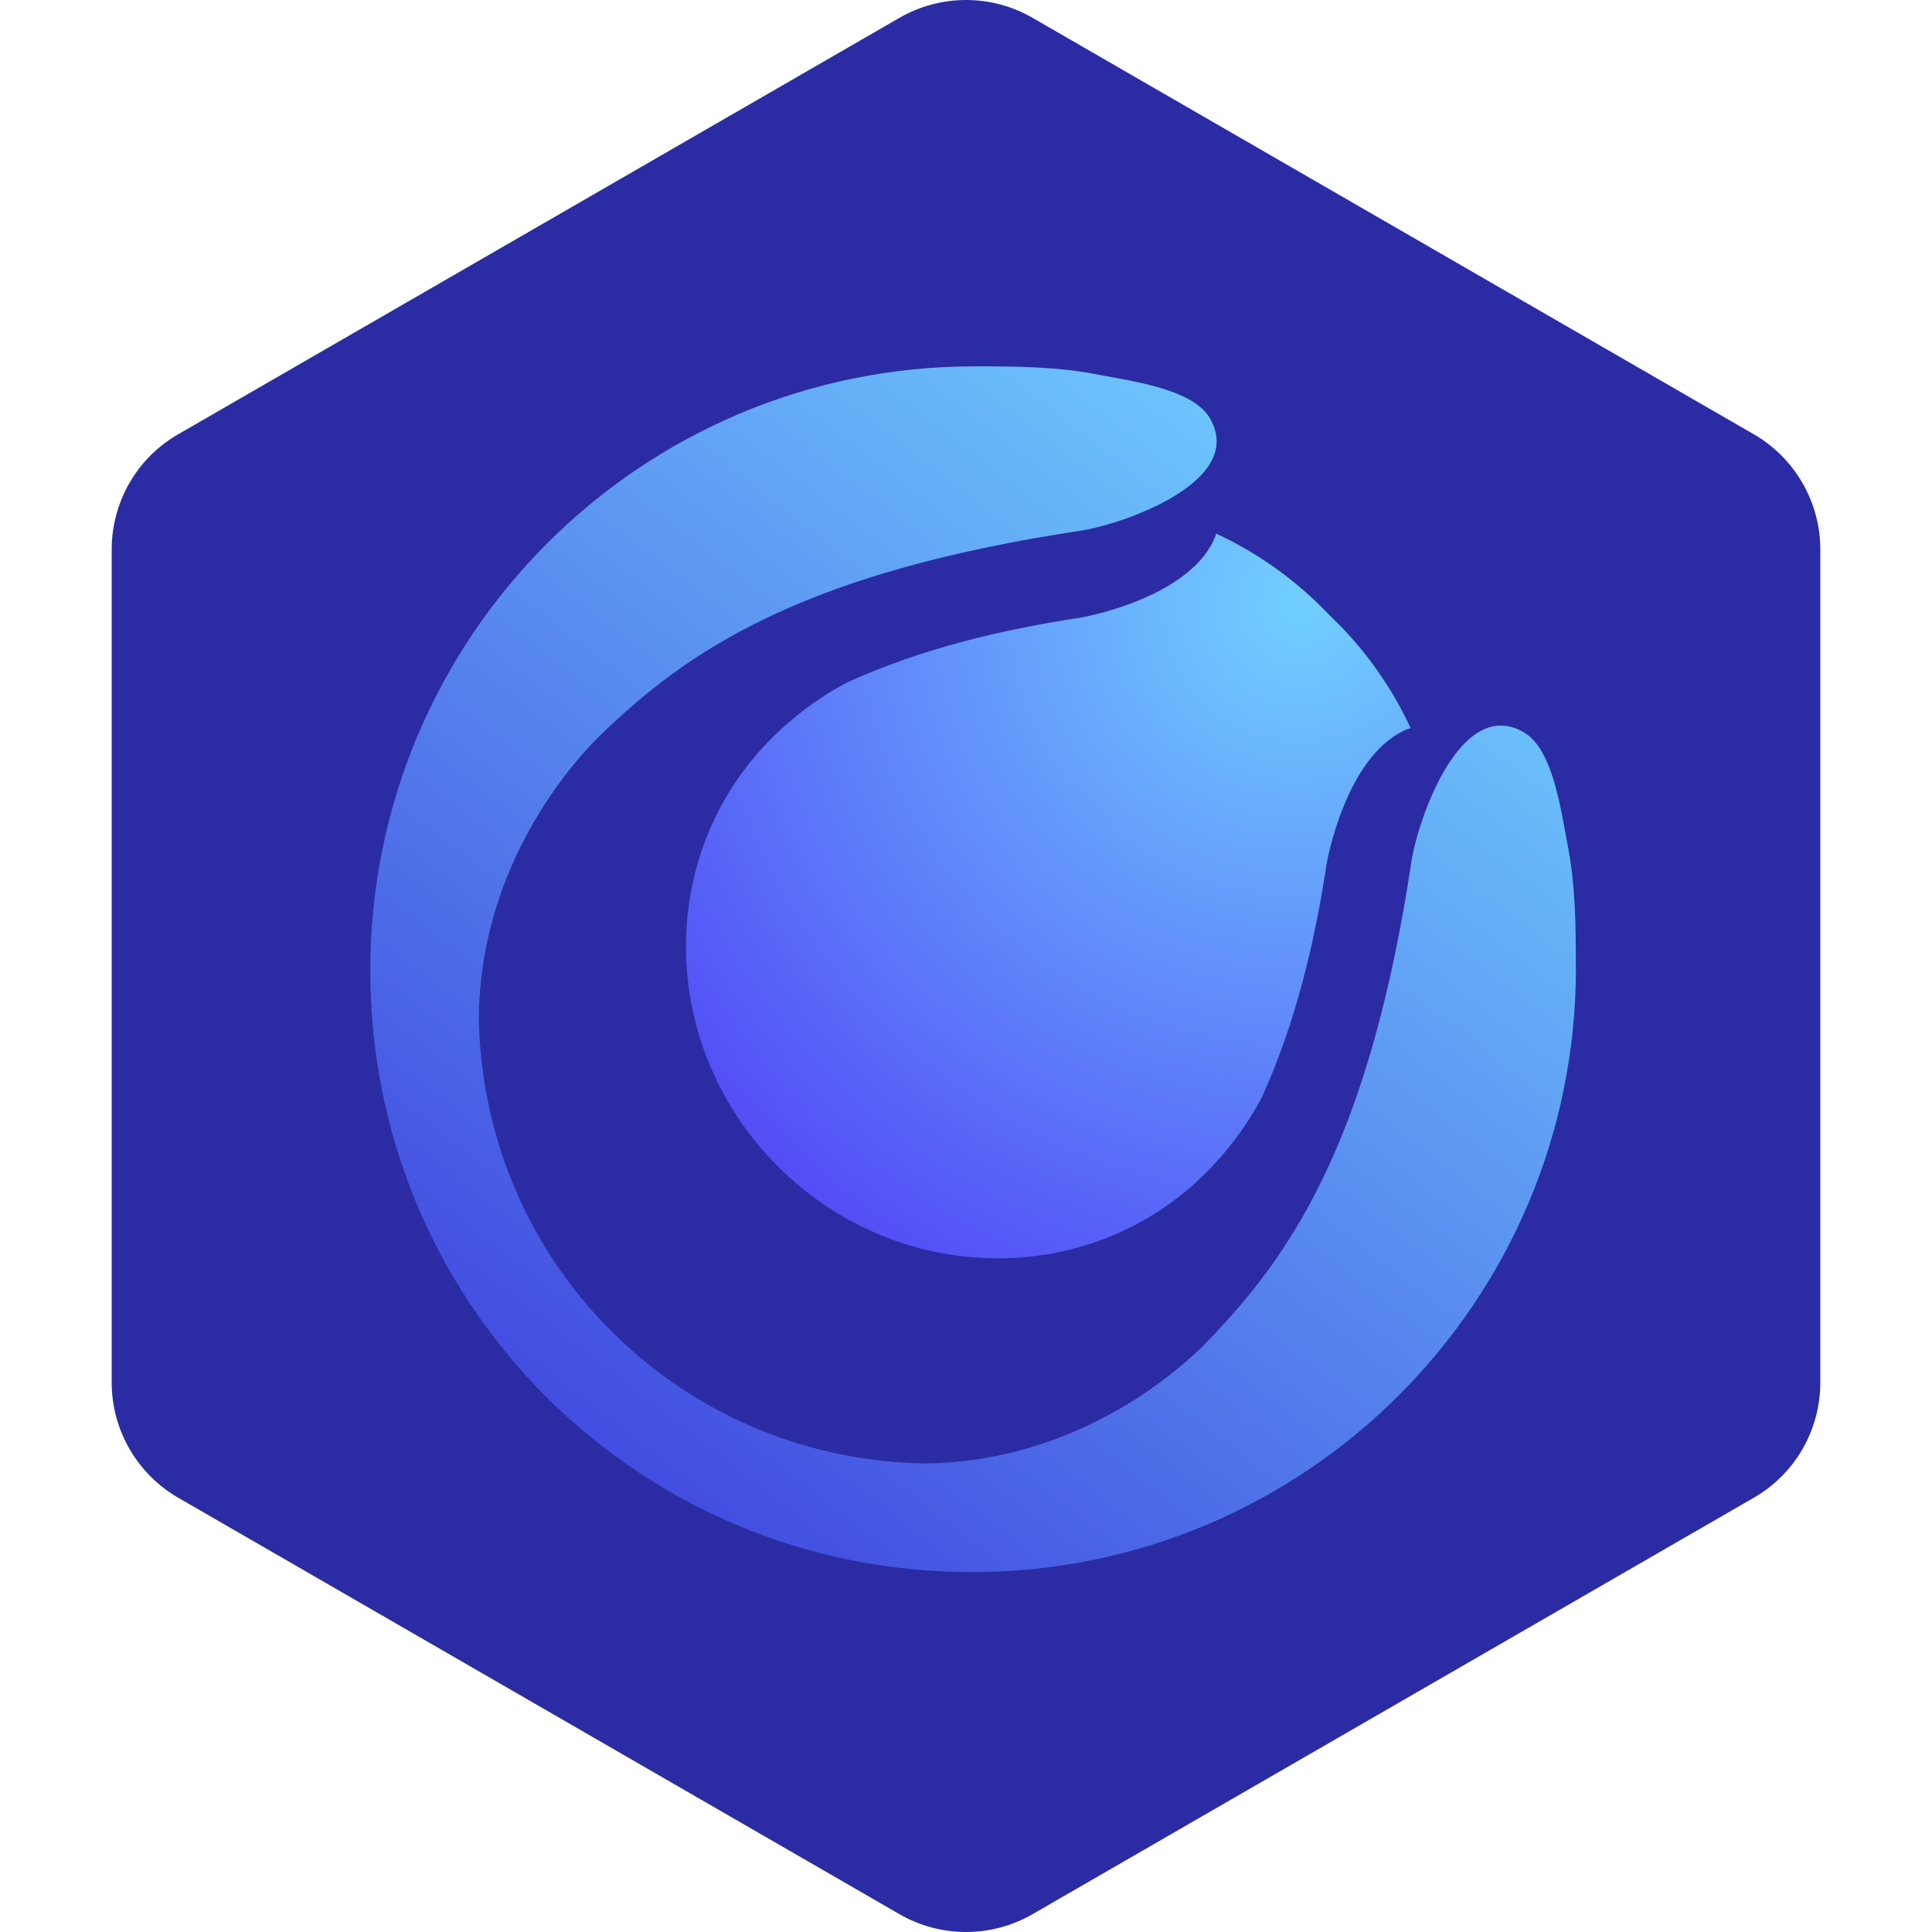
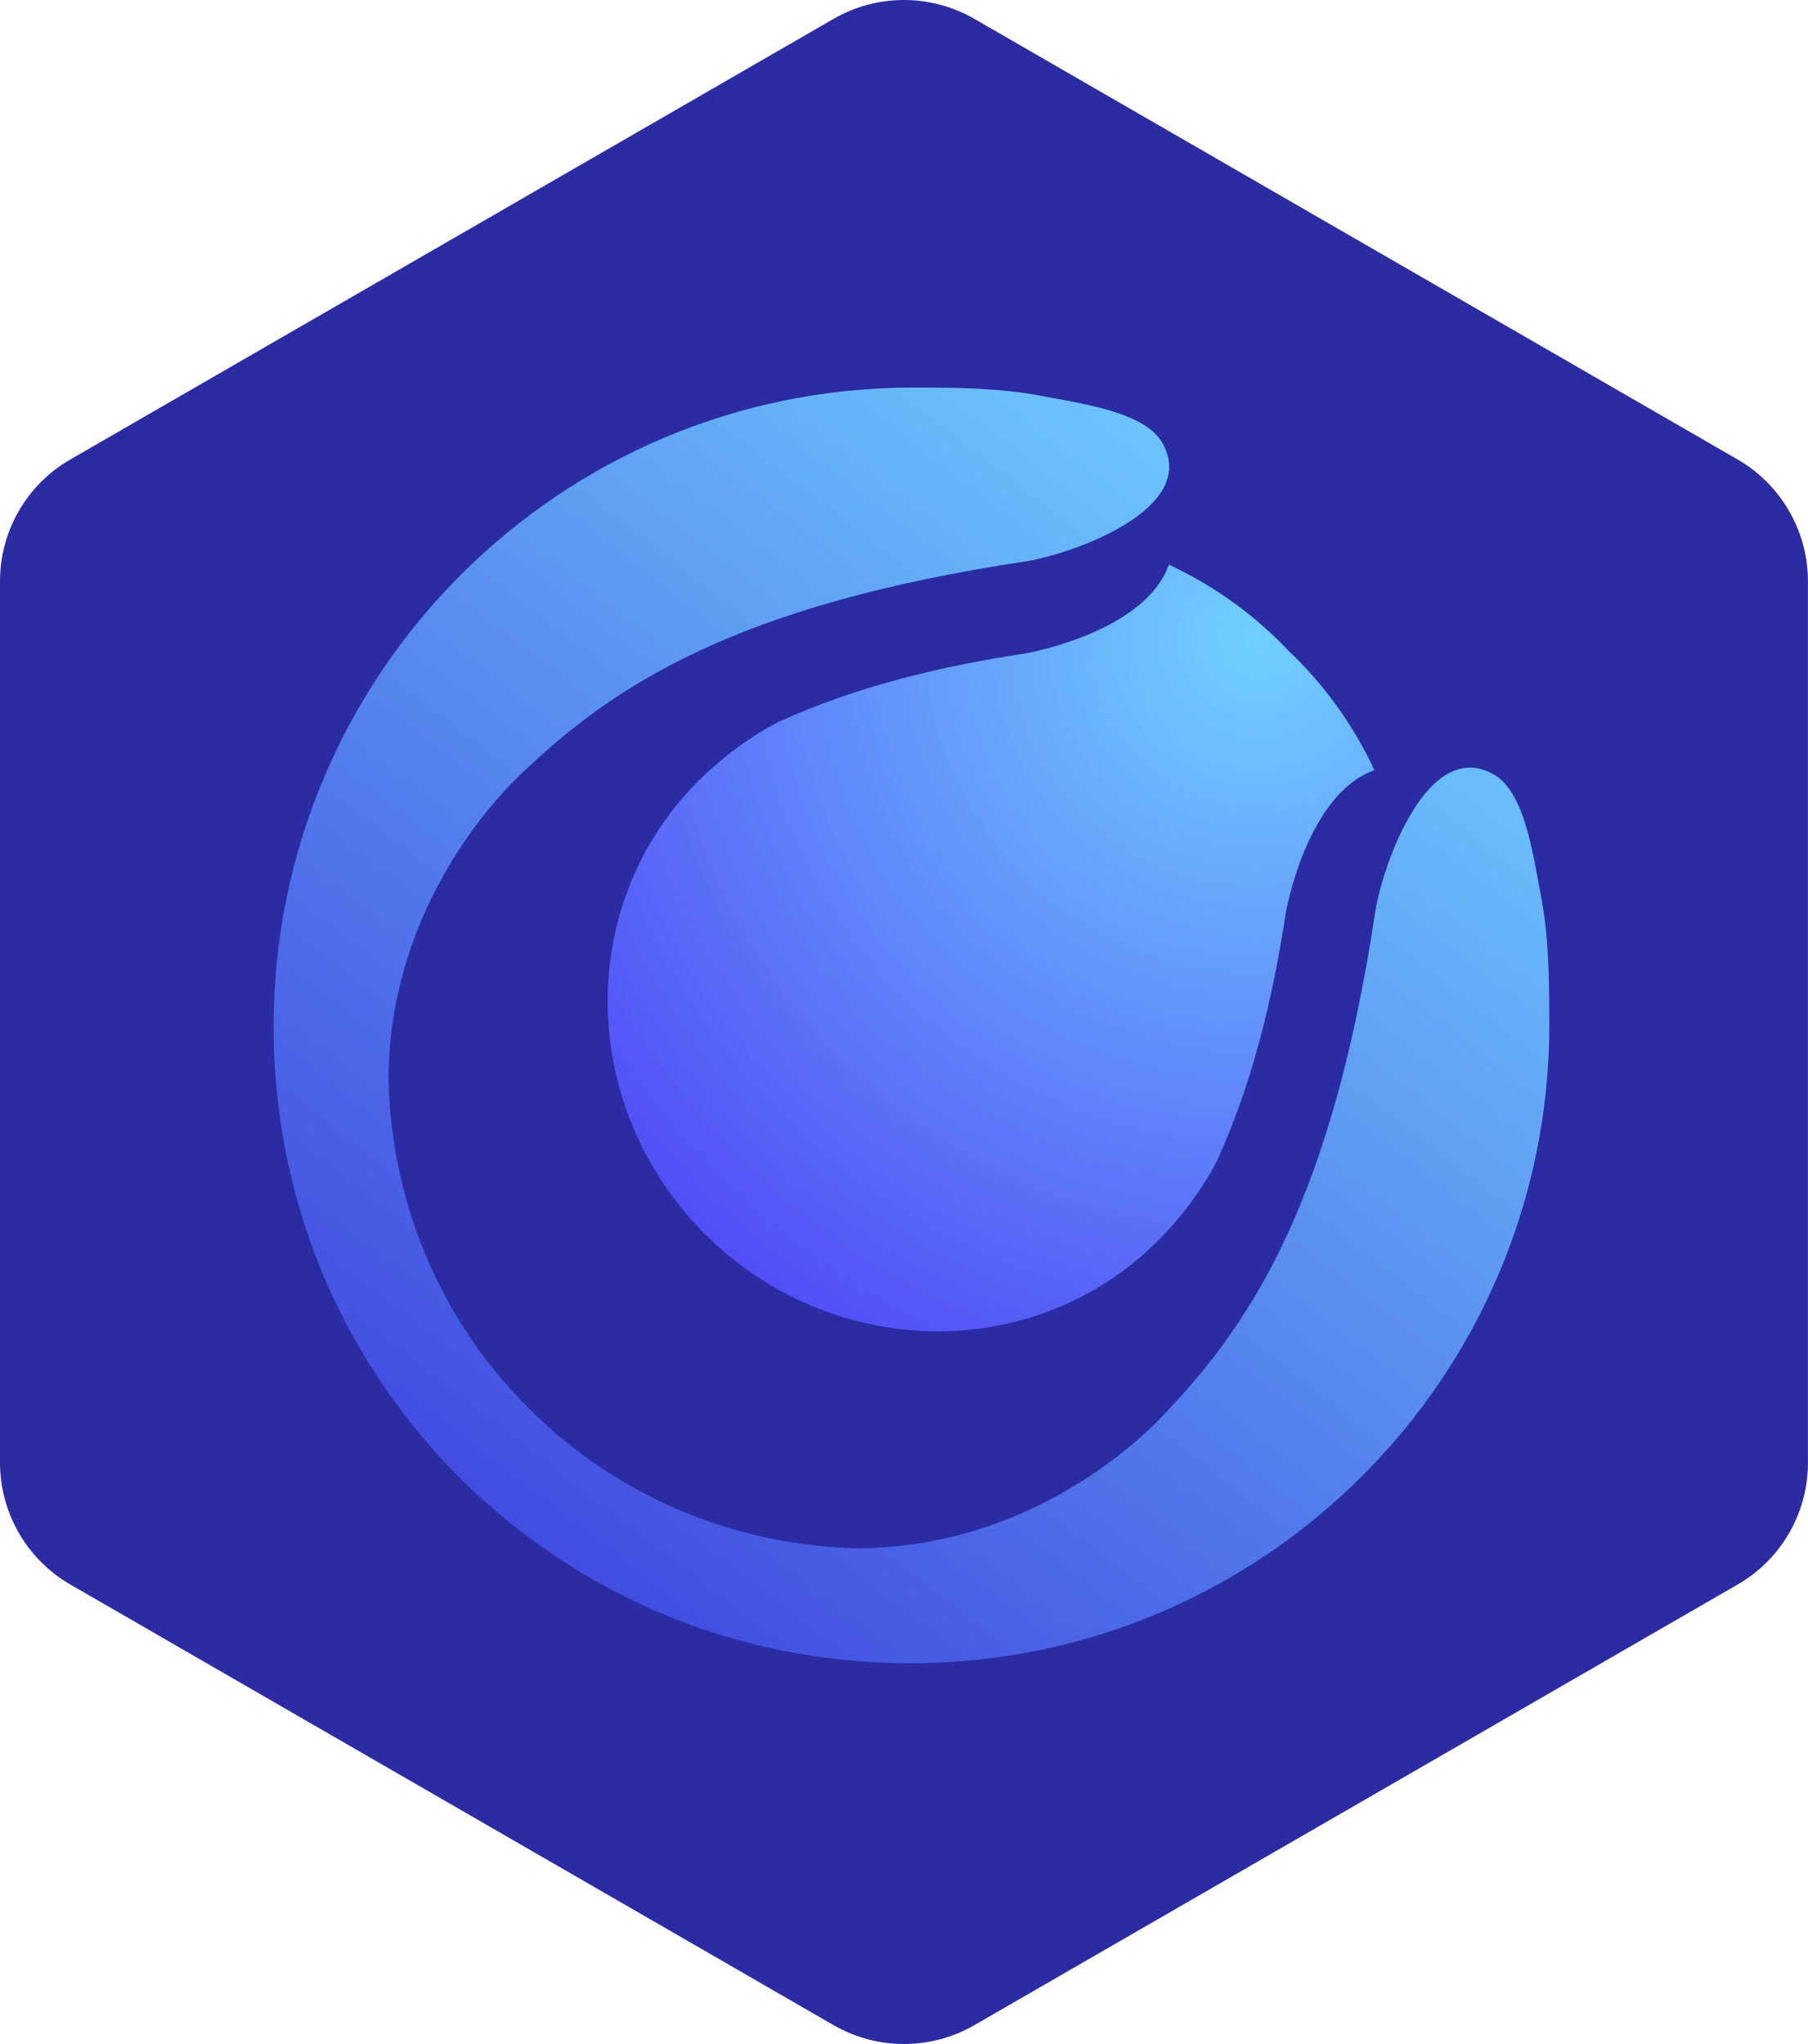
- <svg xmlns="http://www.w3.org/2000/svg" width="48" height="48" viewBox="0 0 48 48" fill="none">
-   <g transform="translate(2.775 0) scale(0.025)">
-     <path d="M782.934 17.669L65.958 431.652C25.055 455.21 0 498.9 0 546.016V1373.98C0 1421.1 25.27 1464.79 65.958 1488.35L782.934 1902.33C823.837 1925.89 874.163 1925.89 915.066 1902.33L1632.04 1488.35C1672.94 1464.79 1698 1421.1 1698 1373.98V546.016C1698 498.9 1672.73 455.21 1632.04 431.652L915.066 17.669C874.163 -5.89 823.837 -5.89 782.934 17.669Z" fill="#2B2CA3" />
-     <path d="M1455.05 962.059C1455.05 919.721 1454.84 879.269 1446.46 837.454C1442.26 816.18 1437.13 778.768 1424.24 752.673C1419 741.984 1412.4 733.18 1404.02 728.15C1340.83 690.318 1298.07 814.084 1291.58 856.632C1251.34 1123.66 1177.77 1238.52 1098.55 1322.98C1098.55 1322.98 1098.45 1323.09 1098.24 1323.4C1093.31 1328.64 1088.39 1333.67 1083.46 1338.7C1047.83 1373.18 950.587 1452.41 808.911 1454.4C695.633 1452.83 582.878 1409.23 496.426 1322.77C409.974 1236.32 366.382 1123.55 364.81 1010.27C366.801 868.684 446.127 771.327 480.498 735.696C485.528 730.77 490.558 725.845 495.798 720.919C496.112 720.709 496.217 720.605 496.217 720.605C580.783 641.273 695.528 567.704 962.534 527.462C1005.08 521.069 1128.73 478.207 1091.01 415.014C1085.98 406.63 1077.17 400.028 1066.49 394.788C1040.39 381.898 1002.88 376.763 981.71 372.571C940.004 364.292 899.555 364.082 857.219 364.082C525.768 364.082 256.98 632.889 256.98 964.365C256.98 1124.29 318.388 1273.73 430.828 1387.33H431.98V1388.48C545.573 1500.93 695.004 1562.34 854.914 1562.34C1186.26 1562.34 1455.15 1293.54 1455.15 962.059H1455.05Z" fill="url(#paint0_linear_1957_77443)" />
-     <path d="M1074.98 1177.21C1075.92 1176.37 1076.97 1175.43 1077.91 1174.59C1116.79 1139.27 1137.85 1100.5 1143.19 1090.02C1176.41 1017.08 1195.48 937.015 1207.43 858.416C1207.53 857.368 1225.66 753.723 1284.24 726.161C1286.44 725.113 1288.64 724.275 1290.84 723.541C1273.13 685.29 1248.51 649.449 1216.97 617.905C1214.66 615.599 1212.36 613.503 1210.05 611.198C1207.85 608.892 1205.65 606.482 1203.34 604.281C1171.8 572.737 1135.96 548.109 1097.71 530.398C1096.98 532.599 1096.14 534.8 1095.09 537.001C1067.43 595.583 963.793 613.713 962.849 613.818C884.257 625.66 804.197 644.838 731.263 678.059C721.727 682.879 689.032 700.695 656.652 732.868C656.233 733.287 655.919 733.602 655.499 733.916C654.871 734.545 654.242 735.278 653.508 736.012C651.832 737.794 650.05 739.575 648.374 741.462C540.125 857.682 545.365 1042.44 662.101 1159.19C775.694 1272.79 953.838 1280.75 1070.36 1181.3C1071.94 1179.94 1073.51 1178.68 1075.08 1177.32L1074.98 1177.21Z" fill="url(#paint1_radial_1957_77443)" />
-     <defs>
-       <linearGradient id="paint0_linear_1957_77443" x1="1226.29" y1="364.082" x2="74.103" y2="1856.75" gradientUnits="userSpaceOnUse">
-         <stop stop-color="#71D0FF" />
-         <stop offset="1" stop-color="#2D12D3" />
-       </linearGradient>
-       <radialGradient id="paint1_radial_1957_77443" cx="0" cy="0" r="1" gradientUnits="userSpaceOnUse" gradientTransform="translate(1182.95 598.414) rotate(134.998) scale(780.129 776.595)">
-         <stop stop-color="#71D0FF" />
-         <stop offset="1" stop-color="#524CF6" />
-       </radialGradient>
-     </defs>
-   </g>
+ <svg xmlns="http://www.w3.org/2000/svg" width="1698" height="1920" viewBox="0 0 1698 1920" fill="none">
+   <path d="M782.934 17.669L65.958 431.652C25.055 455.21 0 498.9 0 546.016V1373.98C0 1421.1 25.27 1464.79 65.958 1488.35L782.934 1902.33C823.837 1925.89 874.163 1925.89 915.066 1902.33L1632.04 1488.35C1672.94 1464.79 1698 1421.1 1698 1373.98V546.016C1698 498.9 1672.73 455.21 1632.04 431.652L915.066 17.669C874.163 -5.89 823.837 -5.89 782.934 17.669Z" fill="#2B2CA3" />
+   <path d="M1455.05 962.059C1455.05 919.721 1454.84 879.269 1446.46 837.454C1442.26 816.18 1437.13 778.768 1424.24 752.673C1419 741.984 1412.4 733.18 1404.02 728.15C1340.83 690.318 1298.07 814.084 1291.58 856.632C1251.34 1123.66 1177.77 1238.52 1098.55 1322.98C1098.55 1322.98 1098.45 1323.09 1098.24 1323.4C1093.31 1328.64 1088.39 1333.67 1083.46 1338.7C1047.83 1373.18 950.587 1452.41 808.911 1454.4C695.633 1452.83 582.878 1409.23 496.426 1322.77C409.974 1236.32 366.382 1123.55 364.81 1010.27C366.801 868.684 446.127 771.327 480.498 735.696C485.528 730.77 490.558 725.845 495.798 720.919C496.112 720.709 496.217 720.605 496.217 720.605C580.783 641.273 695.528 567.704 962.534 527.462C1005.08 521.069 1128.73 478.207 1091.01 415.014C1085.98 406.63 1077.17 400.028 1066.49 394.788C1040.39 381.898 1002.88 376.763 981.71 372.571C940.004 364.292 899.555 364.082 857.219 364.082C525.768 364.082 256.98 632.889 256.98 964.365C256.98 1124.29 318.388 1273.73 430.828 1387.33H431.98V1388.48C545.573 1500.93 695.004 1562.34 854.914 1562.34C1186.26 1562.34 1455.15 1293.54 1455.15 962.059H1455.05Z" fill="url(#paint0_linear_1957_77443)" />
+   <path d="M1074.98 1177.21C1075.92 1176.37 1076.97 1175.43 1077.91 1174.59C1116.79 1139.27 1137.85 1100.5 1143.19 1090.02C1176.41 1017.08 1195.48 937.015 1207.43 858.416C1207.53 857.368 1225.66 753.723 1284.24 726.161C1286.44 725.113 1288.64 724.275 1290.84 723.541C1273.13 685.29 1248.51 649.449 1216.97 617.905C1214.66 615.599 1212.36 613.503 1210.05 611.198C1207.85 608.892 1205.65 606.482 1203.34 604.281C1171.8 572.737 1135.96 548.109 1097.71 530.398C1096.98 532.599 1096.14 534.8 1095.09 537.001C1067.43 595.583 963.793 613.713 962.849 613.818C884.257 625.66 804.197 644.838 731.263 678.059C721.727 682.879 689.032 700.695 656.652 732.868C656.233 733.287 655.919 733.602 655.499 733.916C654.871 734.545 654.242 735.278 653.508 736.012C651.832 737.794 650.05 739.575 648.374 741.462C540.125 857.682 545.365 1042.44 662.101 1159.19C775.694 1272.79 953.838 1280.75 1070.36 1181.3C1071.94 1179.94 1073.51 1178.68 1075.08 1177.32L1074.98 1177.21Z" fill="url(#paint1_radial_1957_77443)" />
+   <defs>
+     <linearGradient id="paint0_linear_1957_77443" x1="1226.29" y1="364.082" x2="74.103" y2="1856.75" gradientUnits="userSpaceOnUse">
+       <stop stop-color="#71D0FF" />
+       <stop offset="1" stop-color="#2D12D3" />
+     </linearGradient>
+     <radialGradient id="paint1_radial_1957_77443" cx="0" cy="0" r="1" gradientUnits="userSpaceOnUse" gradientTransform="translate(1182.95 598.414) rotate(134.998) scale(780.129 776.595)">
+       <stop stop-color="#71D0FF" />
+       <stop offset="1" stop-color="#524CF6" />
+     </radialGradient>
+   </defs>
</svg>
